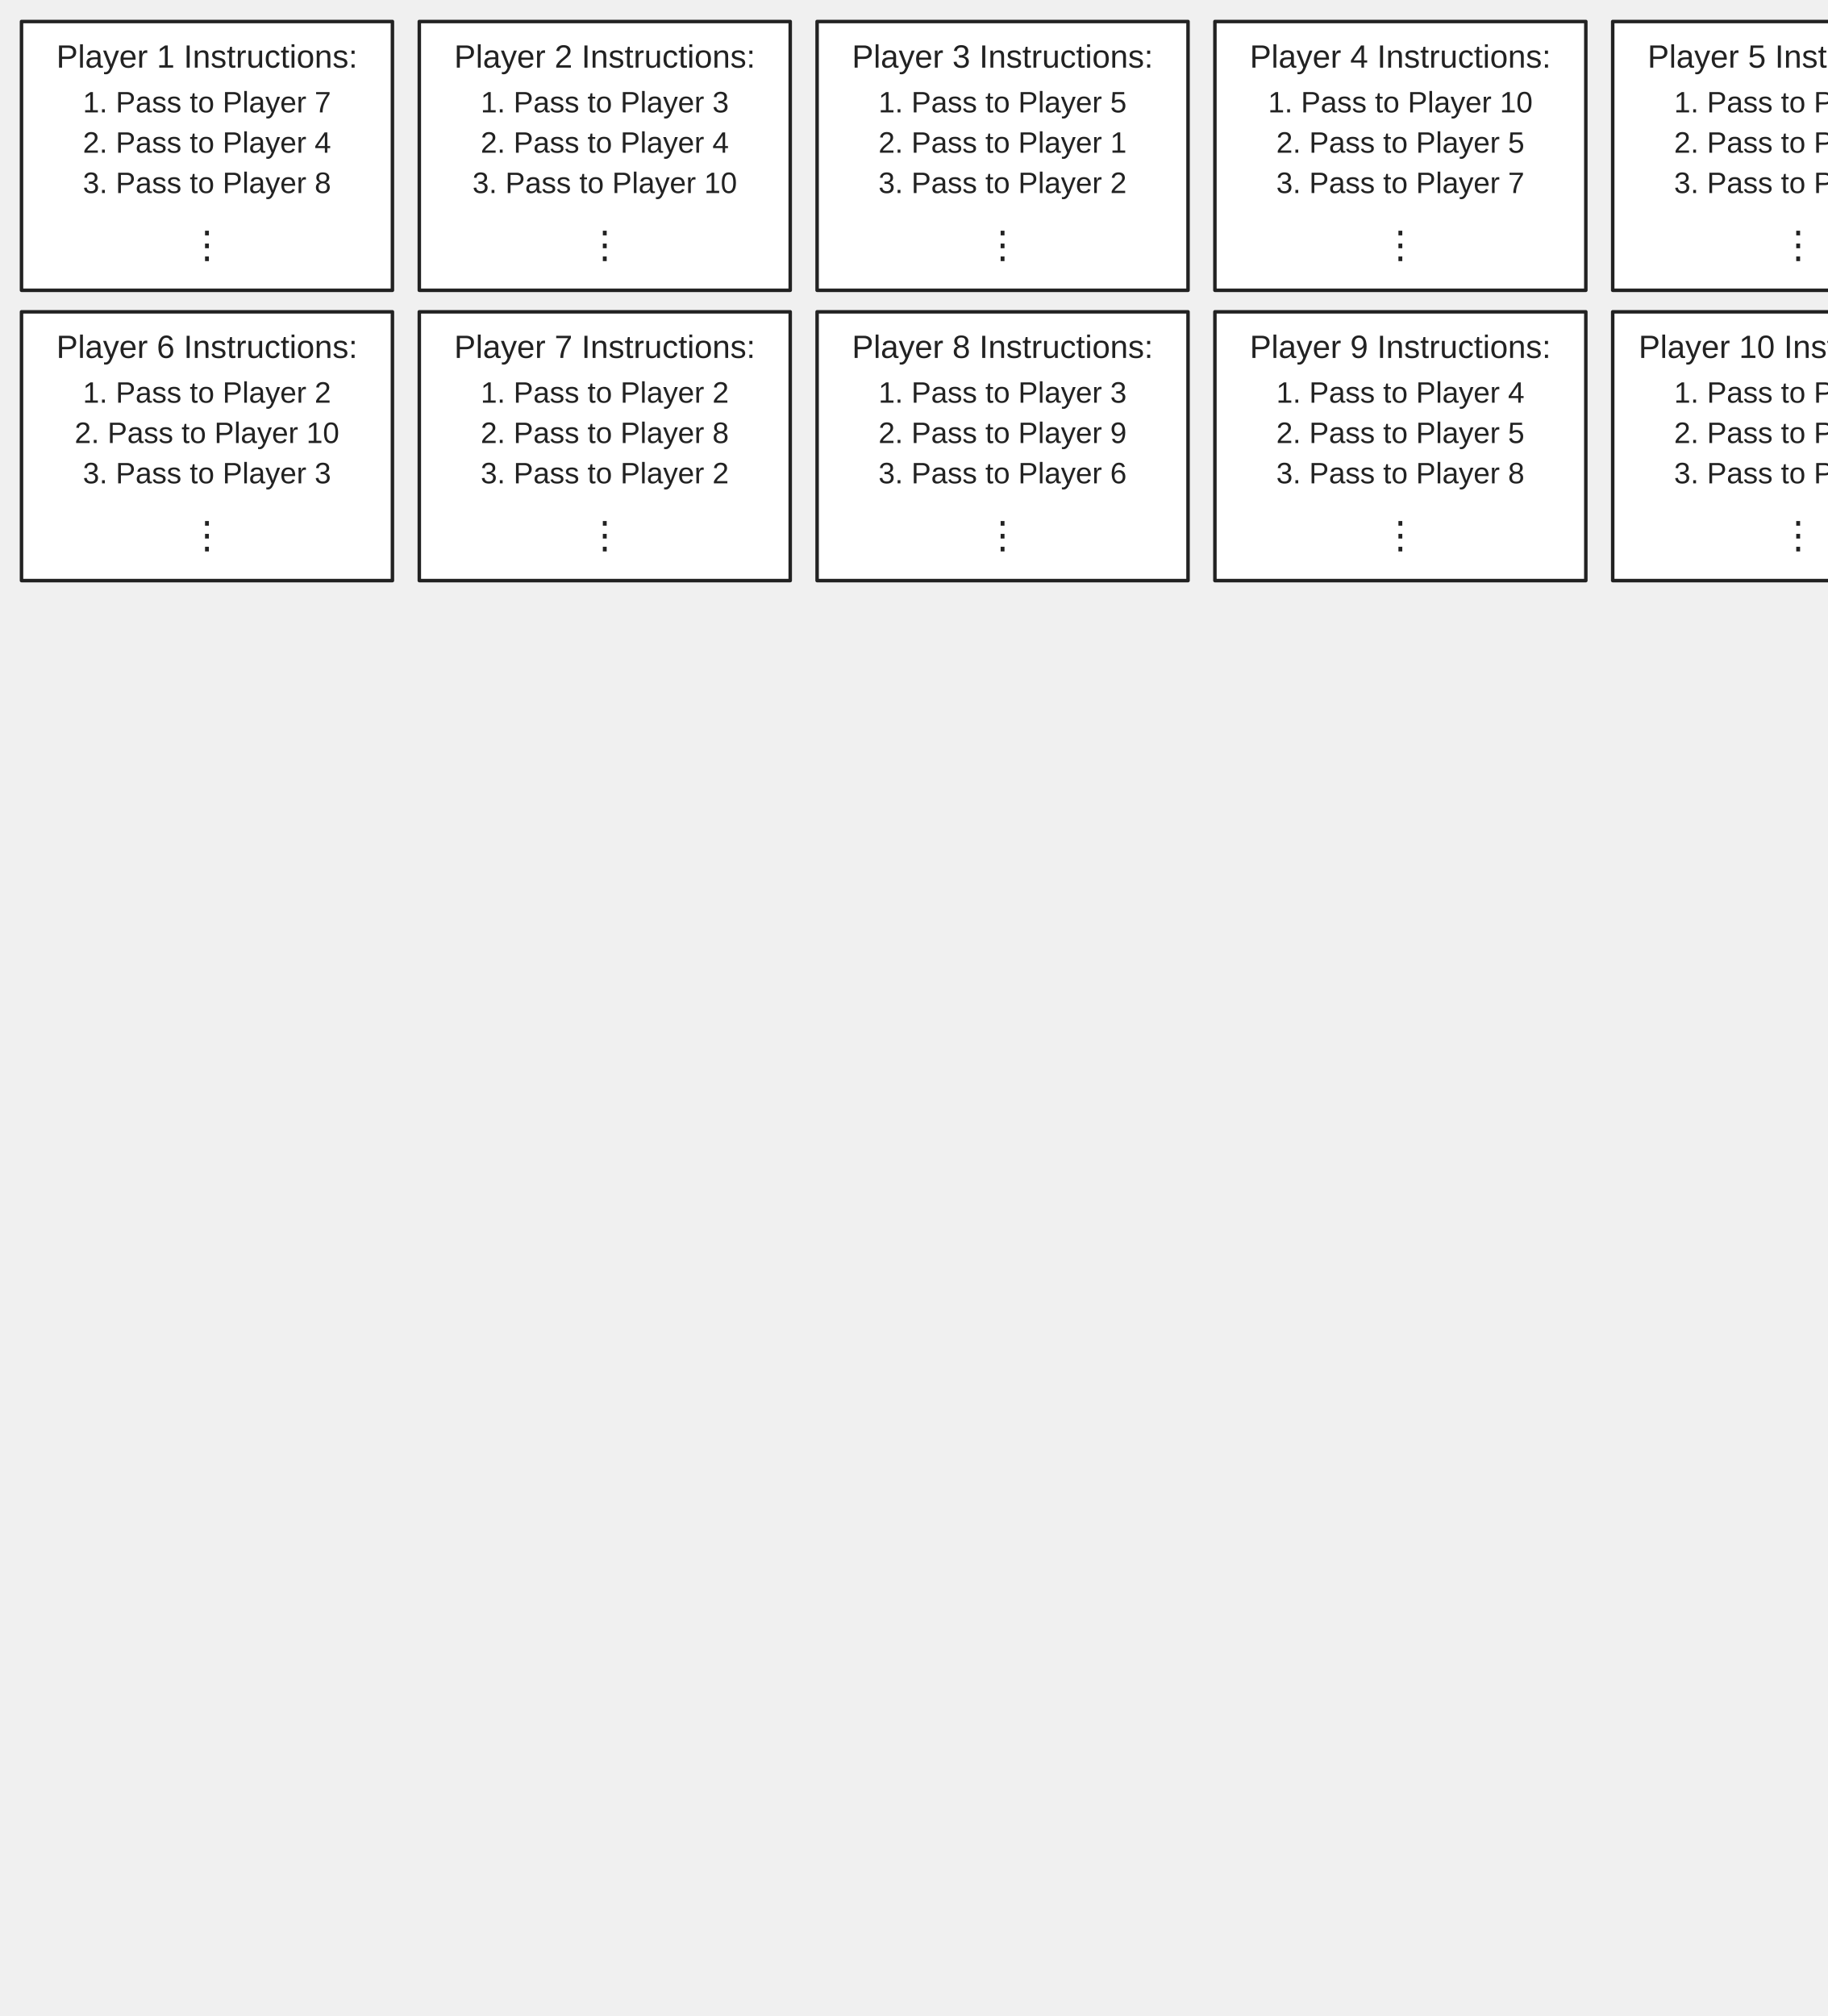
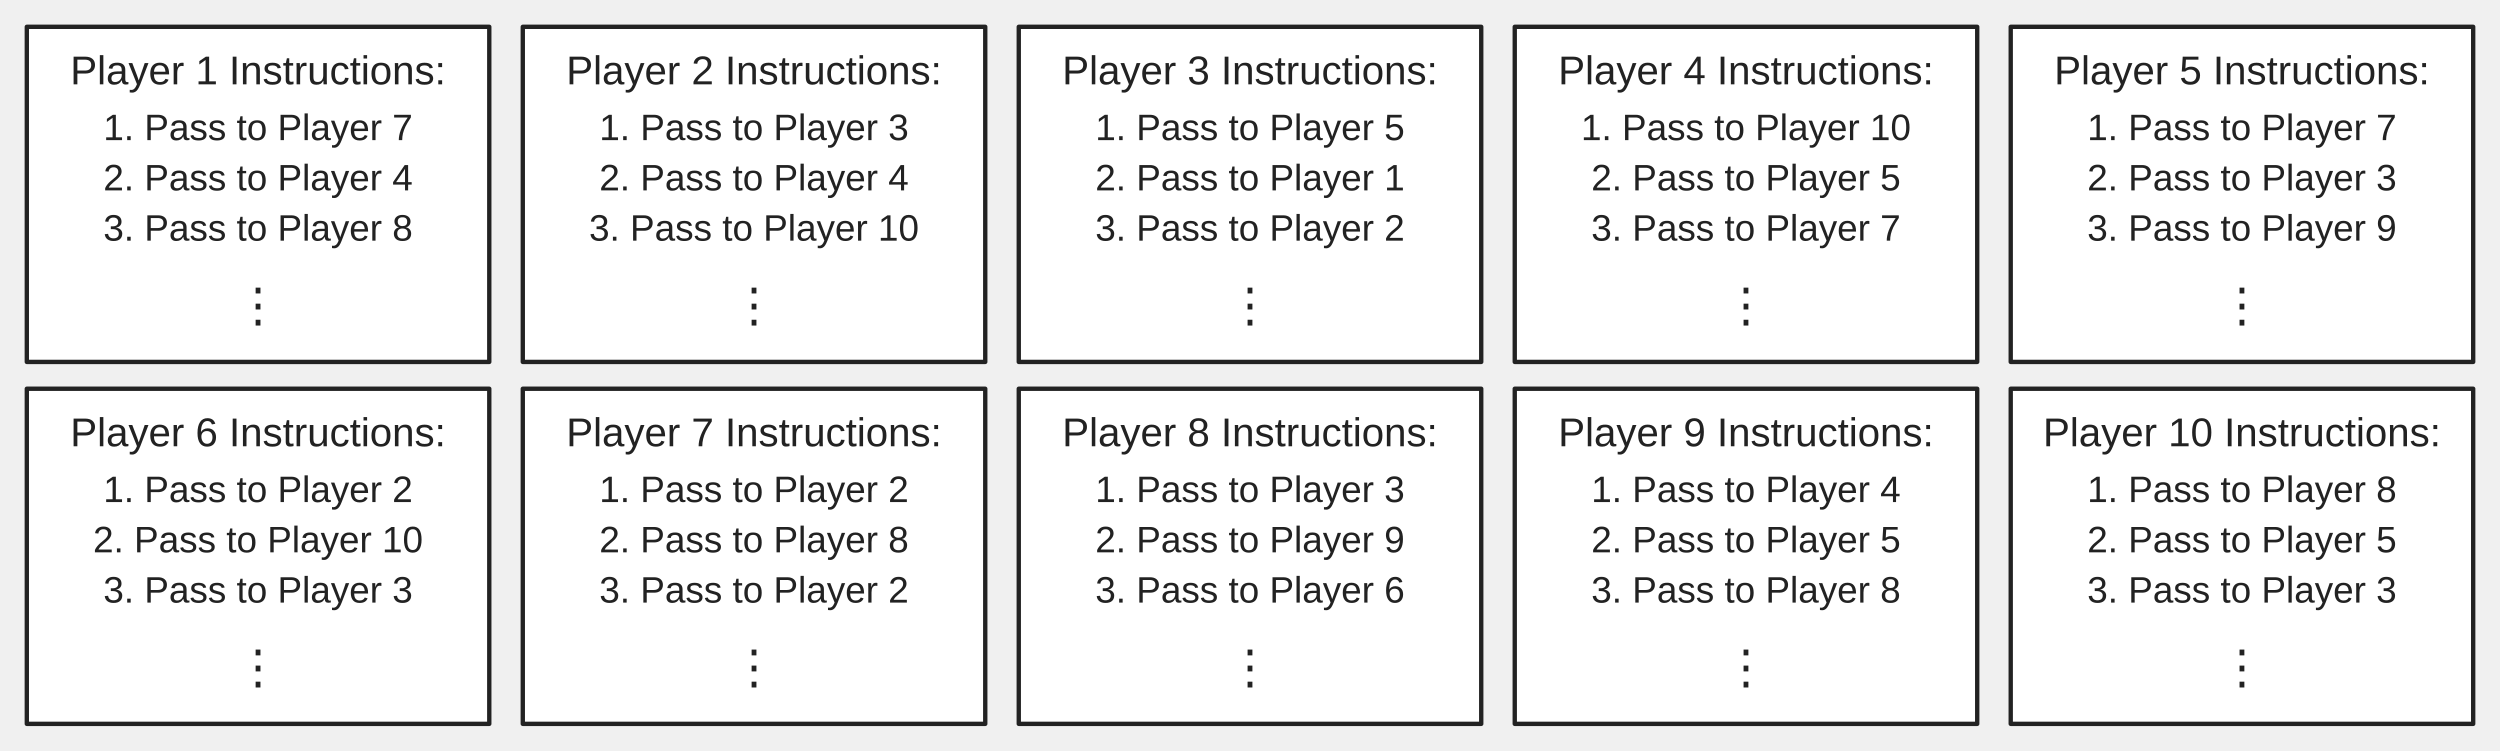
- <svg xmlns="http://www.w3.org/2000/svg" viewBox="0 0 680 750" role="img" aria-label="Example instruction cards for players 1 to 10; the first three recipients on each list are reproduced.">
+ <svg xmlns="http://www.w3.org/2000/svg" viewBox="0 0 746 224" role="img" aria-label="Example instruction cards for players 1 to 10; the first three recipients on each list are reproduced.">
  <polygon points="8,8 146,8 146,108 8,108" fill="#fff" stroke="#222" stroke-width="1.3" stroke-linejoin="round" />
  <text x="77" y="21" text-anchor="middle" dominant-baseline="central" font-family="Arial, sans-serif" font-size="12" fill="#222">Player 1 Instructions:</text>
  <text x="77" y="38" text-anchor="middle" dominant-baseline="central" font-family="Arial, sans-serif" font-size="11" fill="#222">1. Pass to Player 7</text>
  <text x="77" y="53" text-anchor="middle" dominant-baseline="central" font-family="Arial, sans-serif" font-size="11" fill="#222">2. Pass to Player 4</text>
  <text x="77" y="68" text-anchor="middle" dominant-baseline="central" font-family="Arial, sans-serif" font-size="11" fill="#222">3. Pass to Player 8</text>
  <text x="77" y="91" text-anchor="middle" dominant-baseline="central" font-family="Arial, sans-serif" font-size="14" fill="#222">⋮</text>
  <polygon points="156,8 294,8 294,108 156,108" fill="#fff" stroke="#222" stroke-width="1.3" stroke-linejoin="round" />
  <text x="225" y="21" text-anchor="middle" dominant-baseline="central" font-family="Arial, sans-serif" font-size="12" fill="#222">Player 2 Instructions:</text>
  <text x="225" y="38" text-anchor="middle" dominant-baseline="central" font-family="Arial, sans-serif" font-size="11" fill="#222">1. Pass to Player 3</text>
  <text x="225" y="53" text-anchor="middle" dominant-baseline="central" font-family="Arial, sans-serif" font-size="11" fill="#222">2. Pass to Player 4</text>
  <text x="225" y="68" text-anchor="middle" dominant-baseline="central" font-family="Arial, sans-serif" font-size="11" fill="#222">3. Pass to Player 10</text>
  <text x="225" y="91" text-anchor="middle" dominant-baseline="central" font-family="Arial, sans-serif" font-size="14" fill="#222">⋮</text>
  <polygon points="304,8 442,8 442,108 304,108" fill="#fff" stroke="#222" stroke-width="1.3" stroke-linejoin="round" />
  <text x="373" y="21" text-anchor="middle" dominant-baseline="central" font-family="Arial, sans-serif" font-size="12" fill="#222">Player 3 Instructions:</text>
  <text x="373" y="38" text-anchor="middle" dominant-baseline="central" font-family="Arial, sans-serif" font-size="11" fill="#222">1. Pass to Player 5</text>
  <text x="373" y="53" text-anchor="middle" dominant-baseline="central" font-family="Arial, sans-serif" font-size="11" fill="#222">2. Pass to Player 1</text>
  <text x="373" y="68" text-anchor="middle" dominant-baseline="central" font-family="Arial, sans-serif" font-size="11" fill="#222">3. Pass to Player 2</text>
  <text x="373" y="91" text-anchor="middle" dominant-baseline="central" font-family="Arial, sans-serif" font-size="14" fill="#222">⋮</text>
  <polygon points="452,8 590,8 590,108 452,108" fill="#fff" stroke="#222" stroke-width="1.3" stroke-linejoin="round" />
  <text x="521" y="21" text-anchor="middle" dominant-baseline="central" font-family="Arial, sans-serif" font-size="12" fill="#222">Player 4 Instructions:</text>
  <text x="521" y="38" text-anchor="middle" dominant-baseline="central" font-family="Arial, sans-serif" font-size="11" fill="#222">1. Pass to Player 10</text>
  <text x="521" y="53" text-anchor="middle" dominant-baseline="central" font-family="Arial, sans-serif" font-size="11" fill="#222">2. Pass to Player 5</text>
  <text x="521" y="68" text-anchor="middle" dominant-baseline="central" font-family="Arial, sans-serif" font-size="11" fill="#222">3. Pass to Player 7</text>
  <text x="521" y="91" text-anchor="middle" dominant-baseline="central" font-family="Arial, sans-serif" font-size="14" fill="#222">⋮</text>
  <polygon points="600,8 738,8 738,108 600,108" fill="#fff" stroke="#222" stroke-width="1.3" stroke-linejoin="round" />
  <text x="669" y="21" text-anchor="middle" dominant-baseline="central" font-family="Arial, sans-serif" font-size="12" fill="#222">Player 5 Instructions:</text>
  <text x="669" y="38" text-anchor="middle" dominant-baseline="central" font-family="Arial, sans-serif" font-size="11" fill="#222">1. Pass to Player 7</text>
  <text x="669" y="53" text-anchor="middle" dominant-baseline="central" font-family="Arial, sans-serif" font-size="11" fill="#222">2. Pass to Player 3</text>
  <text x="669" y="68" text-anchor="middle" dominant-baseline="central" font-family="Arial, sans-serif" font-size="11" fill="#222">3. Pass to Player 9</text>
  <text x="669" y="91" text-anchor="middle" dominant-baseline="central" font-family="Arial, sans-serif" font-size="14" fill="#222">⋮</text>
  <polygon points="8,116 146,116 146,216 8,216" fill="#fff" stroke="#222" stroke-width="1.3" stroke-linejoin="round" />
  <text x="77" y="129" text-anchor="middle" dominant-baseline="central" font-family="Arial, sans-serif" font-size="12" fill="#222">Player 6 Instructions:</text>
  <text x="77" y="146" text-anchor="middle" dominant-baseline="central" font-family="Arial, sans-serif" font-size="11" fill="#222">1. Pass to Player 2</text>
  <text x="77" y="161" text-anchor="middle" dominant-baseline="central" font-family="Arial, sans-serif" font-size="11" fill="#222">2. Pass to Player 10</text>
  <text x="77" y="176" text-anchor="middle" dominant-baseline="central" font-family="Arial, sans-serif" font-size="11" fill="#222">3. Pass to Player 3</text>
  <text x="77" y="199" text-anchor="middle" dominant-baseline="central" font-family="Arial, sans-serif" font-size="14" fill="#222">⋮</text>
  <polygon points="156,116 294,116 294,216 156,216" fill="#fff" stroke="#222" stroke-width="1.3" stroke-linejoin="round" />
  <text x="225" y="129" text-anchor="middle" dominant-baseline="central" font-family="Arial, sans-serif" font-size="12" fill="#222">Player 7 Instructions:</text>
  <text x="225" y="146" text-anchor="middle" dominant-baseline="central" font-family="Arial, sans-serif" font-size="11" fill="#222">1. Pass to Player 2</text>
  <text x="225" y="161" text-anchor="middle" dominant-baseline="central" font-family="Arial, sans-serif" font-size="11" fill="#222">2. Pass to Player 8</text>
  <text x="225" y="176" text-anchor="middle" dominant-baseline="central" font-family="Arial, sans-serif" font-size="11" fill="#222">3. Pass to Player 2</text>
  <text x="225" y="199" text-anchor="middle" dominant-baseline="central" font-family="Arial, sans-serif" font-size="14" fill="#222">⋮</text>
  <polygon points="304,116 442,116 442,216 304,216" fill="#fff" stroke="#222" stroke-width="1.3" stroke-linejoin="round" />
  <text x="373" y="129" text-anchor="middle" dominant-baseline="central" font-family="Arial, sans-serif" font-size="12" fill="#222">Player 8 Instructions:</text>
  <text x="373" y="146" text-anchor="middle" dominant-baseline="central" font-family="Arial, sans-serif" font-size="11" fill="#222">1. Pass to Player 3</text>
  <text x="373" y="161" text-anchor="middle" dominant-baseline="central" font-family="Arial, sans-serif" font-size="11" fill="#222">2. Pass to Player 9</text>
  <text x="373" y="176" text-anchor="middle" dominant-baseline="central" font-family="Arial, sans-serif" font-size="11" fill="#222">3. Pass to Player 6</text>
  <text x="373" y="199" text-anchor="middle" dominant-baseline="central" font-family="Arial, sans-serif" font-size="14" fill="#222">⋮</text>
  <polygon points="452,116 590,116 590,216 452,216" fill="#fff" stroke="#222" stroke-width="1.3" stroke-linejoin="round" />
  <text x="521" y="129" text-anchor="middle" dominant-baseline="central" font-family="Arial, sans-serif" font-size="12" fill="#222">Player 9 Instructions:</text>
  <text x="521" y="146" text-anchor="middle" dominant-baseline="central" font-family="Arial, sans-serif" font-size="11" fill="#222">1. Pass to Player 4</text>
  <text x="521" y="161" text-anchor="middle" dominant-baseline="central" font-family="Arial, sans-serif" font-size="11" fill="#222">2. Pass to Player 5</text>
  <text x="521" y="176" text-anchor="middle" dominant-baseline="central" font-family="Arial, sans-serif" font-size="11" fill="#222">3. Pass to Player 8</text>
  <text x="521" y="199" text-anchor="middle" dominant-baseline="central" font-family="Arial, sans-serif" font-size="14" fill="#222">⋮</text>
  <polygon points="600,116 738,116 738,216 600,216" fill="#fff" stroke="#222" stroke-width="1.3" stroke-linejoin="round" />
  <text x="669" y="129" text-anchor="middle" dominant-baseline="central" font-family="Arial, sans-serif" font-size="12" fill="#222">Player 10 Instructions:</text>
  <text x="669" y="146" text-anchor="middle" dominant-baseline="central" font-family="Arial, sans-serif" font-size="11" fill="#222">1. Pass to Player 8</text>
  <text x="669" y="161" text-anchor="middle" dominant-baseline="central" font-family="Arial, sans-serif" font-size="11" fill="#222">2. Pass to Player 5</text>
  <text x="669" y="176" text-anchor="middle" dominant-baseline="central" font-family="Arial, sans-serif" font-size="11" fill="#222">3. Pass to Player 3</text>
  <text x="669" y="199" text-anchor="middle" dominant-baseline="central" font-family="Arial, sans-serif" font-size="14" fill="#222">⋮</text>
</svg>
